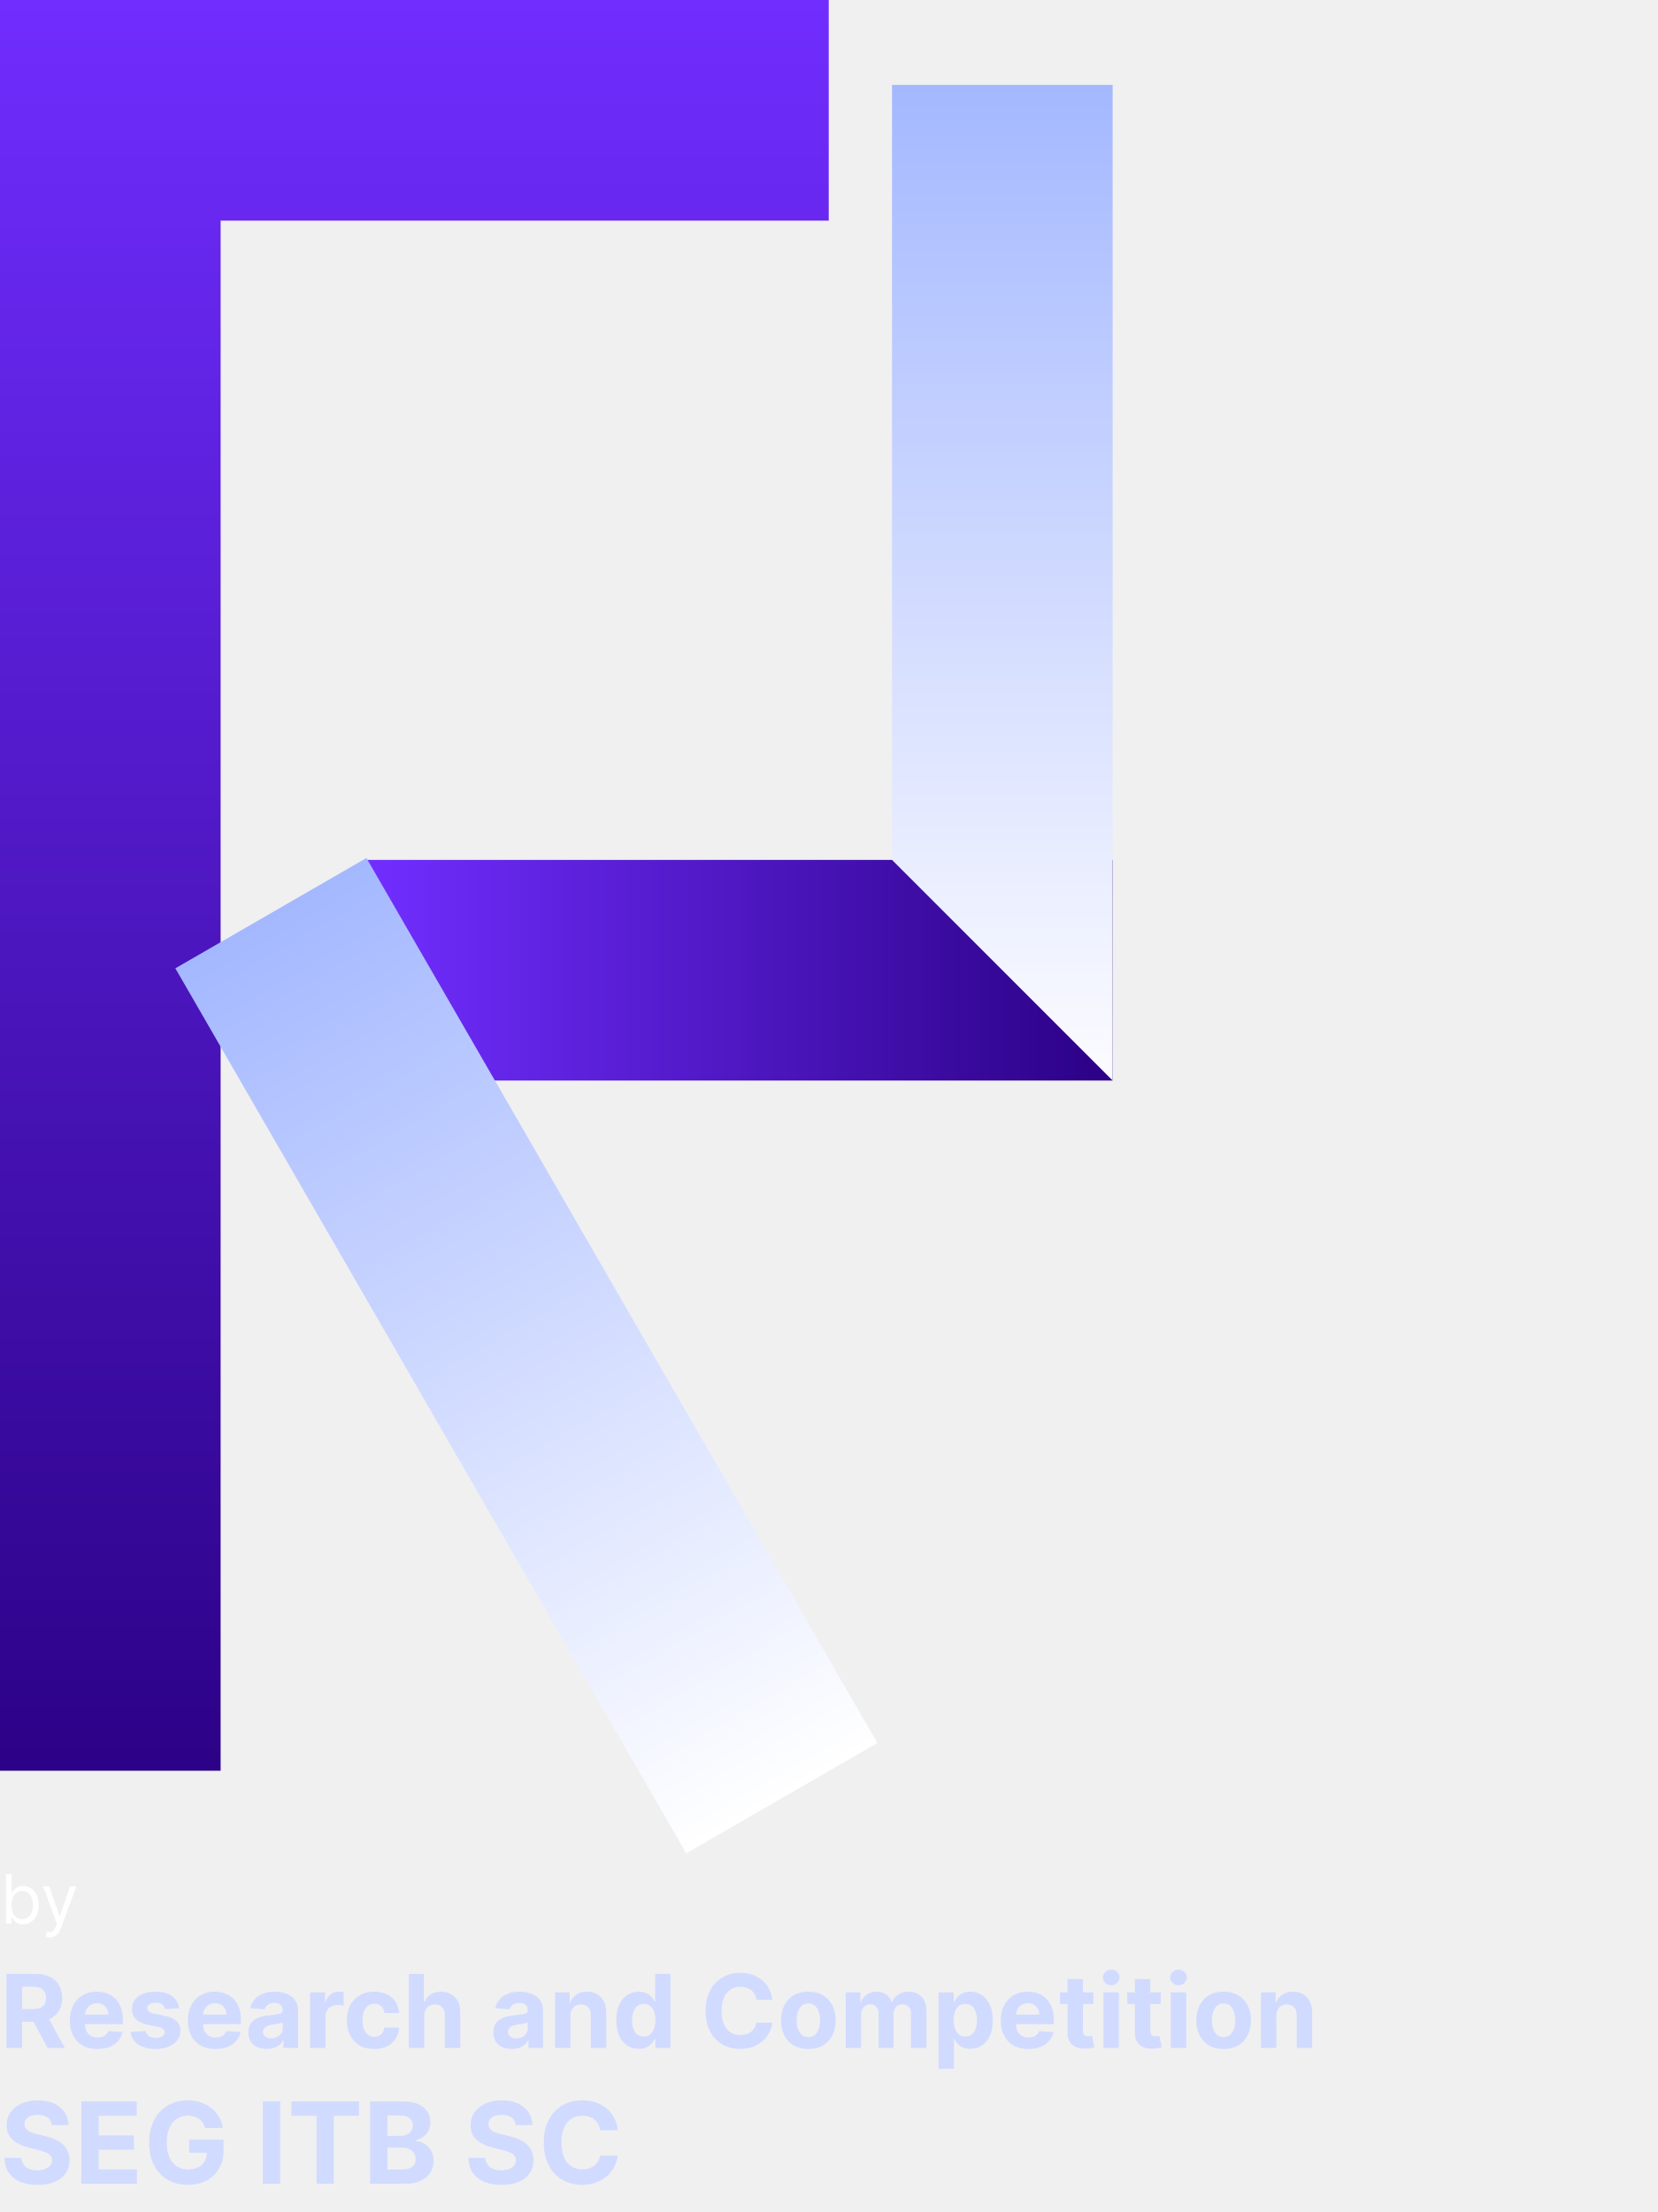
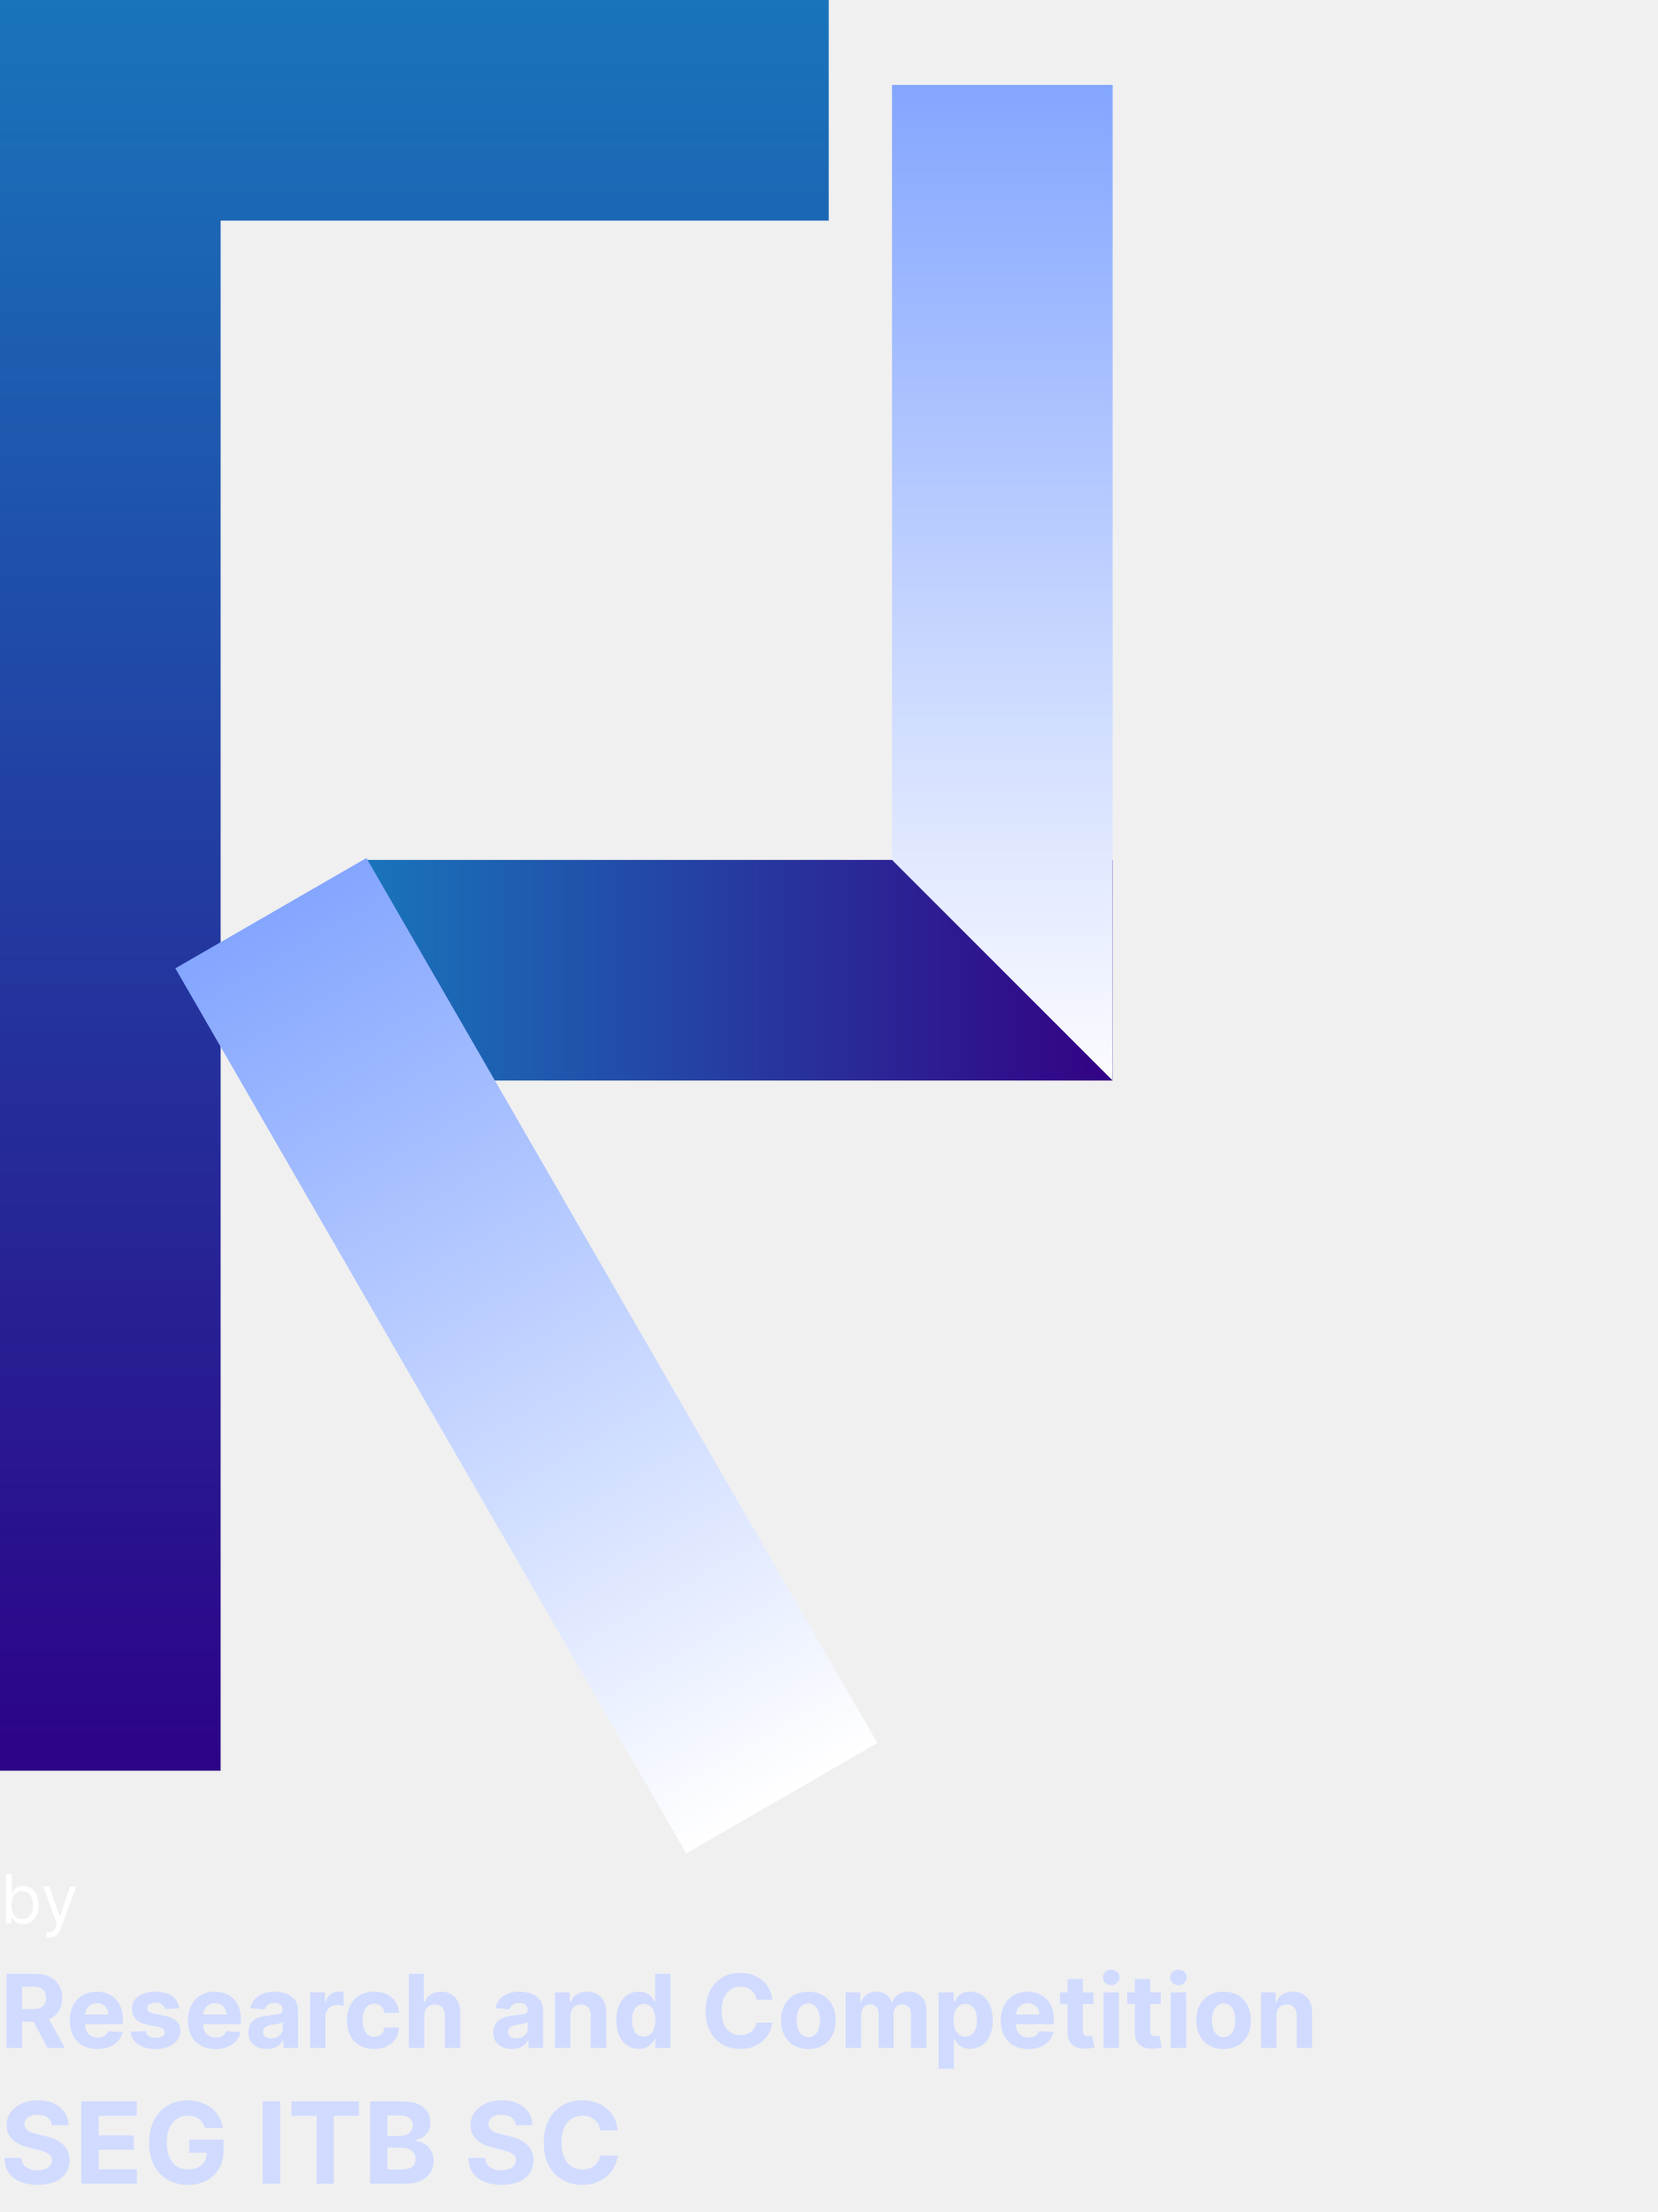
<svg xmlns="http://www.w3.org/2000/svg" width="293" height="391" viewBox="0 0 293 391" fill="none">
-   <path d="M0 0H39H146.5V39H39V313H0V0Z" fill="url(#paint0_linear_4_3)" />
-   <rect x="64.689" y="191" width="39" height="132" transform="rotate(-90 64.6892 191)" fill="url(#paint1_linear_4_3)" />
-   <path d="M157.689 15H196.689V191L157.689 152V15Z" fill="url(#paint2_linear_4_3)" />
-   <rect x="31" y="171.163" width="39" height="180.635" transform="rotate(-30 31 171.163)" fill="url(#paint3_linear_4_3)" />
+   <path d="M0 0H39H146.5V39H39V313H0V0Z" fill="url(#paint0_linear_6_12)" />
+   <rect x="64.689" y="191" width="39" height="132" transform="rotate(-90 64.6892 191)" fill="url(#paint1_linear_6_12)" />
+   <path d="M157.689 15H196.689V191L157.689 152V15Z" fill="url(#paint2_linear_6_12)" />
+   <rect x="31" y="171.163" width="39" height="180.635" transform="rotate(-30 31 171.163)" fill="url(#paint3_linear_6_12)" />
  <path d="M1.057 340V331.273H2.062V334.494H2.148C2.222 334.381 2.324 334.236 2.455 334.06C2.588 333.881 2.778 333.722 3.026 333.582C3.276 333.44 3.614 333.369 4.04 333.369C4.591 333.369 5.077 333.507 5.497 333.783C5.918 334.058 6.246 334.449 6.482 334.955C6.717 335.46 6.835 336.057 6.835 336.744C6.835 337.438 6.717 338.038 6.482 338.547C6.246 339.053 5.919 339.445 5.501 339.723C5.084 339.999 4.602 340.136 4.057 340.136C3.636 340.136 3.3 340.067 3.047 339.928C2.794 339.786 2.599 339.625 2.463 339.446C2.327 339.264 2.222 339.114 2.148 338.994H2.028V340H1.057ZM2.045 336.727C2.045 337.222 2.118 337.658 2.263 338.036C2.408 338.411 2.619 338.705 2.898 338.918C3.176 339.128 3.517 339.233 3.92 339.233C4.341 339.233 4.692 339.122 4.973 338.901C5.257 338.676 5.47 338.375 5.612 337.997C5.757 337.616 5.83 337.193 5.83 336.727C5.83 336.267 5.759 335.852 5.616 335.483C5.477 335.111 5.266 334.817 4.982 334.601C4.7 334.382 4.347 334.273 3.92 334.273C3.511 334.273 3.168 334.376 2.889 334.584C2.611 334.788 2.401 335.075 2.259 335.445C2.116 335.811 2.045 336.239 2.045 336.727ZM8.787 342.455C8.616 342.455 8.464 342.44 8.331 342.412C8.197 342.386 8.105 342.361 8.054 342.335L8.31 341.449C8.554 341.511 8.77 341.534 8.957 341.517C9.145 341.5 9.311 341.416 9.456 341.266C9.604 341.118 9.739 340.878 9.861 340.545L10.048 340.034L7.628 333.455H8.719L10.526 338.67H10.594L12.401 333.455H13.492L10.713 340.955C10.588 341.293 10.433 341.572 10.249 341.794C10.064 342.018 9.849 342.185 9.605 342.293C9.364 342.401 9.091 342.455 8.787 342.455Z" fill="white" />
  <path d="M1.138 362V348.909H6.303C7.291 348.909 8.135 349.086 8.834 349.44C9.537 349.789 10.072 350.286 10.438 350.929C10.809 351.568 10.994 352.32 10.994 353.185C10.994 354.055 10.807 354.803 10.432 355.429C10.057 356.051 9.513 356.528 8.802 356.861C8.094 357.193 7.238 357.359 6.232 357.359H2.774V355.135H5.785C6.313 355.135 6.752 355.062 7.102 354.918C7.451 354.773 7.711 354.555 7.881 354.266C8.056 353.976 8.143 353.616 8.143 353.185C8.143 352.751 8.056 352.384 7.881 352.086C7.711 351.788 7.449 351.562 7.095 351.408C6.746 351.251 6.305 351.172 5.772 351.172H3.906V362H1.138ZM8.207 356.043L11.461 362H8.406L5.222 356.043H8.207ZM17.215 362.192C16.205 362.192 15.336 361.987 14.607 361.578C13.883 361.165 13.325 360.581 12.933 359.827C12.541 359.068 12.345 358.171 12.345 357.136C12.345 356.126 12.541 355.239 12.933 354.477C13.325 353.714 13.877 353.119 14.588 352.693C15.304 352.267 16.144 352.054 17.107 352.054C17.754 352.054 18.357 352.158 18.916 352.367C19.478 352.572 19.968 352.881 20.386 353.294C20.808 353.707 21.136 354.227 21.37 354.854C21.605 355.476 21.722 356.205 21.722 357.04V357.788H13.431V356.1H19.159C19.159 355.708 19.073 355.361 18.903 355.058C18.732 354.756 18.496 354.519 18.193 354.349C17.895 354.174 17.548 354.087 17.151 354.087C16.738 354.087 16.372 354.183 16.052 354.374C15.737 354.562 15.489 354.815 15.31 355.135C15.132 355.45 15.04 355.802 15.036 356.19V357.794C15.036 358.28 15.125 358.7 15.304 359.053C15.487 359.407 15.745 359.68 16.078 359.871C16.41 360.063 16.804 360.159 17.26 360.159C17.563 360.159 17.84 360.116 18.091 360.031C18.343 359.946 18.558 359.818 18.737 359.648C18.916 359.477 19.052 359.268 19.146 359.021L21.664 359.188C21.536 359.793 21.274 360.321 20.878 360.773C20.486 361.22 19.979 361.57 19.357 361.821C18.739 362.068 18.025 362.192 17.215 362.192ZM31.668 354.982L29.175 355.135C29.132 354.922 29.041 354.73 28.9 354.56C28.759 354.385 28.574 354.246 28.344 354.144C28.118 354.038 27.848 353.984 27.532 353.984C27.11 353.984 26.754 354.074 26.465 354.253C26.175 354.428 26.03 354.662 26.03 354.956C26.03 355.19 26.124 355.388 26.311 355.55C26.499 355.712 26.82 355.842 27.276 355.94L29.053 356.298C30.008 356.494 30.72 356.81 31.188 357.244C31.657 357.679 31.892 358.25 31.892 358.957C31.892 359.601 31.702 360.165 31.323 360.651C30.948 361.137 30.432 361.516 29.776 361.789C29.124 362.058 28.372 362.192 27.519 362.192C26.22 362.192 25.184 361.921 24.413 361.38C23.646 360.835 23.196 360.093 23.064 359.156L25.742 359.015C25.823 359.411 26.019 359.714 26.33 359.923C26.642 360.127 27.04 360.229 27.526 360.229C28.003 360.229 28.387 360.138 28.676 359.955C28.97 359.767 29.119 359.526 29.124 359.232C29.119 358.985 29.015 358.783 28.811 358.625C28.606 358.463 28.291 358.339 27.864 358.254L26.164 357.915C25.205 357.724 24.492 357.391 24.023 356.918C23.558 356.445 23.326 355.842 23.326 355.109C23.326 354.479 23.497 353.935 23.837 353.479C24.183 353.023 24.666 352.672 25.288 352.425C25.915 352.178 26.648 352.054 27.487 352.054C28.727 352.054 29.703 352.316 30.415 352.84C31.131 353.364 31.549 354.078 31.668 354.982ZM38.081 362.192C37.071 362.192 36.201 361.987 35.473 361.578C34.748 361.165 34.19 360.581 33.798 359.827C33.406 359.068 33.21 358.171 33.21 357.136C33.21 356.126 33.406 355.239 33.798 354.477C34.19 353.714 34.742 353.119 35.453 352.693C36.169 352.267 37.009 352.054 37.972 352.054C38.62 352.054 39.223 352.158 39.781 352.367C40.343 352.572 40.834 352.881 41.251 353.294C41.673 353.707 42.001 354.227 42.235 354.854C42.47 355.476 42.587 356.205 42.587 357.04V357.788H34.297V356.1H40.024C40.024 355.708 39.939 355.361 39.768 355.058C39.598 354.756 39.361 354.519 39.059 354.349C38.76 354.174 38.413 354.087 38.017 354.087C37.603 354.087 37.237 354.183 36.917 354.374C36.602 354.562 36.355 354.815 36.176 355.135C35.997 355.45 35.905 355.802 35.901 356.19V357.794C35.901 358.28 35.99 358.7 36.169 359.053C36.353 359.407 36.61 359.68 36.943 359.871C37.275 360.063 37.669 360.159 38.125 360.159C38.428 360.159 38.705 360.116 38.956 360.031C39.208 359.946 39.423 359.818 39.602 359.648C39.781 359.477 39.917 359.268 40.011 359.021L42.529 359.188C42.402 359.793 42.14 360.321 41.743 360.773C41.351 361.22 40.844 361.57 40.222 361.821C39.604 362.068 38.89 362.192 38.081 362.192ZM47.164 362.185C46.537 362.185 45.979 362.077 45.489 361.859C44.999 361.638 44.611 361.312 44.326 360.881C44.044 360.447 43.904 359.906 43.904 359.258C43.904 358.712 44.004 358.254 44.204 357.884C44.404 357.513 44.677 357.214 45.022 356.989C45.367 356.763 45.76 356.592 46.199 356.477C46.642 356.362 47.106 356.281 47.592 356.234C48.163 356.175 48.623 356.119 48.973 356.068C49.322 356.013 49.576 355.932 49.733 355.825C49.891 355.719 49.97 355.561 49.97 355.352V355.314C49.97 354.909 49.842 354.596 49.586 354.374C49.335 354.153 48.977 354.042 48.512 354.042C48.022 354.042 47.633 354.151 47.343 354.368C47.053 354.581 46.861 354.849 46.767 355.173L44.249 354.969C44.377 354.372 44.628 353.857 45.003 353.422C45.378 352.983 45.862 352.646 46.454 352.412C47.051 352.173 47.741 352.054 48.525 352.054C49.071 352.054 49.593 352.118 50.091 352.246C50.594 352.374 51.039 352.572 51.427 352.84C51.819 353.109 52.128 353.454 52.354 353.876C52.58 354.293 52.693 354.794 52.693 355.378V362H50.11V360.638H50.034C49.876 360.945 49.665 361.216 49.401 361.45C49.137 361.68 48.819 361.862 48.449 361.994C48.078 362.121 47.65 362.185 47.164 362.185ZM47.944 360.306C48.344 360.306 48.698 360.227 49.005 360.07C49.311 359.908 49.552 359.69 49.727 359.418C49.902 359.145 49.989 358.836 49.989 358.491V357.449C49.904 357.504 49.787 357.555 49.637 357.602C49.492 357.645 49.328 357.685 49.145 357.724C48.962 357.758 48.779 357.79 48.596 357.82C48.412 357.845 48.246 357.869 48.097 357.89C47.777 357.937 47.498 358.011 47.26 358.114C47.021 358.216 46.836 358.354 46.703 358.529C46.571 358.7 46.505 358.913 46.505 359.168C46.505 359.539 46.64 359.822 46.908 360.018C47.181 360.21 47.526 360.306 47.944 360.306ZM54.805 362V352.182H57.445V353.895H57.548C57.727 353.286 58.027 352.825 58.449 352.514C58.871 352.199 59.356 352.041 59.906 352.041C60.043 352.041 60.19 352.05 60.347 352.067C60.505 352.084 60.644 352.107 60.763 352.137V354.553C60.635 354.515 60.458 354.481 60.232 354.451C60.006 354.421 59.8 354.406 59.612 354.406C59.212 354.406 58.854 354.494 58.538 354.668C58.227 354.839 57.98 355.077 57.797 355.384C57.618 355.691 57.528 356.045 57.528 356.445V362H54.805ZM66.15 362.192C65.144 362.192 64.279 361.979 63.554 361.553C62.834 361.122 62.28 360.526 61.893 359.763C61.509 359 61.317 358.122 61.317 357.129C61.317 356.124 61.511 355.241 61.899 354.483C62.291 353.72 62.847 353.126 63.567 352.7C64.287 352.269 65.144 352.054 66.137 352.054C66.993 352.054 67.743 352.21 68.387 352.521C69.03 352.832 69.54 353.268 69.915 353.831C70.29 354.393 70.496 355.054 70.535 355.812H67.965C67.893 355.322 67.701 354.928 67.39 354.63C67.083 354.327 66.68 354.176 66.182 354.176C65.76 354.176 65.391 354.291 65.076 354.521C64.765 354.747 64.522 355.077 64.347 355.512C64.172 355.947 64.085 356.473 64.085 357.091C64.085 357.717 64.17 358.25 64.341 358.689C64.515 359.128 64.76 359.462 65.076 359.692C65.391 359.923 65.76 360.038 66.182 360.038C66.493 360.038 66.772 359.974 67.019 359.846C67.27 359.718 67.477 359.533 67.639 359.29C67.805 359.043 67.914 358.746 67.965 358.401H70.535C70.492 359.151 70.287 359.812 69.921 360.383C69.559 360.95 69.058 361.393 68.419 361.712C67.78 362.032 67.023 362.192 66.15 362.192ZM75.001 356.324V362H72.278V348.909H74.924V353.914H75.039C75.261 353.335 75.619 352.881 76.113 352.553C76.608 352.22 77.228 352.054 77.973 352.054C78.655 352.054 79.25 352.203 79.757 352.501C80.268 352.795 80.664 353.219 80.946 353.773C81.231 354.323 81.372 354.982 81.368 355.749V362H78.644V356.234C78.649 355.629 78.495 355.158 78.184 354.822C77.877 354.485 77.447 354.317 76.893 354.317C76.522 354.317 76.194 354.396 75.909 354.553C75.627 354.711 75.406 354.941 75.244 355.244C75.086 355.542 75.005 355.902 75.001 356.324ZM90.476 362.185C89.85 362.185 89.291 362.077 88.802 361.859C88.311 361.638 87.924 361.312 87.638 360.881C87.357 360.447 87.216 359.906 87.216 359.258C87.216 358.712 87.316 358.254 87.517 357.884C87.717 357.513 87.99 357.214 88.335 356.989C88.68 356.763 89.072 356.592 89.511 356.477C89.954 356.362 90.419 356.281 90.904 356.234C91.475 356.175 91.936 356.119 92.285 356.068C92.635 356.013 92.888 355.932 93.046 355.825C93.204 355.719 93.282 355.561 93.282 355.352V355.314C93.282 354.909 93.154 354.596 92.899 354.374C92.647 354.153 92.289 354.042 91.825 354.042C91.335 354.042 90.945 354.151 90.655 354.368C90.365 354.581 90.174 354.849 90.08 355.173L87.561 354.969C87.689 354.372 87.941 353.857 88.316 353.422C88.691 352.983 89.174 352.646 89.767 352.412C90.363 352.173 91.054 352.054 91.838 352.054C92.383 352.054 92.905 352.118 93.404 352.246C93.907 352.374 94.352 352.572 94.74 352.84C95.132 353.109 95.441 353.454 95.666 353.876C95.892 354.293 96.005 354.794 96.005 355.378V362H93.423V360.638H93.346C93.189 360.945 92.978 361.216 92.713 361.45C92.449 361.68 92.132 361.862 91.761 361.994C91.39 362.121 90.962 362.185 90.476 362.185ZM91.256 360.306C91.657 360.306 92.01 360.227 92.317 360.07C92.624 359.908 92.865 359.69 93.039 359.418C93.214 359.145 93.302 358.836 93.302 358.491V357.449C93.216 357.504 93.099 357.555 92.95 357.602C92.805 357.645 92.641 357.685 92.458 357.724C92.275 357.758 92.091 357.79 91.908 357.82C91.725 357.845 91.559 357.869 91.409 357.89C91.09 357.937 90.811 358.011 90.572 358.114C90.334 358.216 90.148 358.354 90.016 358.529C89.884 358.7 89.818 358.913 89.818 359.168C89.818 359.539 89.952 359.822 90.221 360.018C90.493 360.21 90.838 360.306 91.256 360.306ZM100.841 356.324V362H98.118V352.182H100.713V353.914H100.828C101.045 353.343 101.41 352.891 101.921 352.559C102.433 352.222 103.053 352.054 103.781 352.054C104.463 352.054 105.058 352.203 105.565 352.501C106.072 352.8 106.466 353.226 106.747 353.78C107.028 354.33 107.169 354.986 107.169 355.749V362H104.446V356.234C104.45 355.634 104.297 355.165 103.986 354.828C103.675 354.487 103.246 354.317 102.701 354.317C102.335 354.317 102.011 354.396 101.729 354.553C101.452 354.711 101.235 354.941 101.077 355.244C100.924 355.542 100.845 355.902 100.841 356.324ZM112.933 362.16C112.187 362.16 111.512 361.968 110.907 361.585C110.306 361.197 109.829 360.628 109.475 359.878C109.126 359.124 108.951 358.199 108.951 357.104C108.951 355.979 109.132 355.043 109.494 354.298C109.856 353.548 110.338 352.987 110.939 352.616C111.544 352.241 112.206 352.054 112.927 352.054C113.476 352.054 113.934 352.148 114.301 352.335C114.672 352.518 114.97 352.749 115.196 353.026C115.426 353.298 115.601 353.567 115.72 353.831H115.803V348.909H118.52V362H115.835V360.428H115.72C115.592 360.7 115.411 360.971 115.177 361.239C114.947 361.504 114.646 361.723 114.275 361.898C113.909 362.072 113.461 362.16 112.933 362.16ZM113.796 359.993C114.235 359.993 114.606 359.874 114.908 359.635C115.215 359.392 115.449 359.053 115.611 358.619C115.778 358.184 115.861 357.675 115.861 357.091C115.861 356.507 115.78 356 115.618 355.57C115.456 355.139 115.221 354.807 114.915 354.572C114.608 354.338 114.235 354.221 113.796 354.221C113.349 354.221 112.971 354.342 112.665 354.585C112.358 354.828 112.126 355.165 111.968 355.595C111.81 356.026 111.731 356.524 111.731 357.091C111.731 357.662 111.81 358.167 111.968 358.606C112.13 359.04 112.362 359.381 112.665 359.629C112.971 359.871 113.349 359.993 113.796 359.993ZM136.526 353.492H133.726C133.675 353.13 133.571 352.808 133.413 352.527C133.256 352.241 133.053 351.999 132.806 351.798C132.559 351.598 132.273 351.445 131.949 351.338C131.63 351.232 131.282 351.178 130.907 351.178C130.23 351.178 129.64 351.347 129.137 351.683C128.634 352.016 128.244 352.501 127.967 353.141C127.69 353.776 127.552 354.547 127.552 355.455C127.552 356.388 127.69 357.172 127.967 357.807C128.248 358.442 128.64 358.921 129.143 359.245C129.646 359.569 130.228 359.731 130.888 359.731C131.259 359.731 131.602 359.682 131.917 359.584C132.237 359.486 132.52 359.343 132.768 359.156C133.015 358.964 133.219 358.732 133.381 358.459C133.547 358.186 133.662 357.875 133.726 357.526L136.526 357.538C136.454 358.139 136.273 358.719 135.983 359.277C135.697 359.831 135.312 360.327 134.826 360.766C134.344 361.201 133.769 361.546 133.1 361.802C132.435 362.053 131.683 362.179 130.844 362.179C129.676 362.179 128.632 361.915 127.711 361.386C126.795 360.858 126.071 360.093 125.538 359.092C125.01 358.09 124.746 356.878 124.746 355.455C124.746 354.027 125.014 352.812 125.551 351.811C126.088 350.81 126.817 350.047 127.737 349.523C128.657 348.994 129.693 348.73 130.844 348.73C131.602 348.73 132.305 348.837 132.953 349.05C133.605 349.263 134.182 349.574 134.685 349.983C135.188 350.388 135.597 350.884 135.912 351.472C136.232 352.06 136.437 352.734 136.526 353.492ZM142.896 362.192C141.903 362.192 141.044 361.981 140.32 361.559C139.6 361.133 139.044 360.54 138.651 359.782C138.259 359.019 138.063 358.135 138.063 357.129C138.063 356.115 138.259 355.229 138.651 354.47C139.044 353.707 139.6 353.115 140.32 352.693C141.044 352.267 141.903 352.054 142.896 352.054C143.889 352.054 144.745 352.267 145.465 352.693C146.19 353.115 146.748 353.707 147.14 354.47C147.532 355.229 147.728 356.115 147.728 357.129C147.728 358.135 147.532 359.019 147.14 359.782C146.748 360.54 146.19 361.133 145.465 361.559C144.745 361.981 143.889 362.192 142.896 362.192ZM142.909 360.082C143.36 360.082 143.737 359.955 144.04 359.699C144.343 359.439 144.57 359.085 144.724 358.638C144.882 358.19 144.96 357.681 144.96 357.11C144.96 356.539 144.882 356.03 144.724 355.582C144.57 355.135 144.343 354.781 144.04 354.521C143.737 354.261 143.36 354.131 142.909 354.131C142.453 354.131 142.069 354.261 141.758 354.521C141.451 354.781 141.219 355.135 141.061 355.582C140.908 356.03 140.831 356.539 140.831 357.11C140.831 357.681 140.908 358.19 141.061 358.638C141.219 359.085 141.451 359.439 141.758 359.699C142.069 359.955 142.453 360.082 142.909 360.082ZM149.499 362V352.182H152.094V353.914H152.209C152.414 353.339 152.754 352.885 153.232 352.553C153.709 352.22 154.28 352.054 154.945 352.054C155.618 352.054 156.191 352.222 156.664 352.559C157.137 352.891 157.453 353.343 157.61 353.914H157.713C157.913 353.352 158.275 352.902 158.799 352.565C159.328 352.224 159.952 352.054 160.672 352.054C161.588 352.054 162.332 352.346 162.903 352.93C163.478 353.509 163.766 354.332 163.766 355.397V362H161.049V355.934C161.049 355.388 160.904 354.979 160.615 354.707C160.325 354.434 159.963 354.298 159.528 354.298C159.034 354.298 158.648 354.455 158.371 354.771C158.094 355.082 157.955 355.493 157.955 356.004V362H155.316V355.876C155.316 355.395 155.177 355.011 154.9 354.726C154.627 354.44 154.267 354.298 153.82 354.298C153.517 354.298 153.244 354.374 153.002 354.528C152.763 354.677 152.573 354.888 152.433 355.161C152.292 355.429 152.222 355.744 152.222 356.107V362H149.499ZM165.917 365.682V352.182H168.601V353.831H168.723C168.842 353.567 169.015 353.298 169.241 353.026C169.471 352.749 169.769 352.518 170.135 352.335C170.506 352.148 170.966 352.054 171.516 352.054C172.232 352.054 172.893 352.241 173.498 352.616C174.103 352.987 174.586 353.548 174.949 354.298C175.311 355.043 175.492 355.979 175.492 357.104C175.492 358.199 175.315 359.124 174.961 359.878C174.612 360.628 174.135 361.197 173.53 361.585C172.929 361.968 172.256 362.16 171.51 362.16C170.981 362.16 170.532 362.072 170.161 361.898C169.795 361.723 169.494 361.504 169.26 361.239C169.025 360.971 168.846 360.7 168.723 360.428H168.64V365.682H165.917ZM168.582 357.091C168.582 357.675 168.663 358.184 168.825 358.619C168.987 359.053 169.221 359.392 169.528 359.635C169.835 359.874 170.208 359.993 170.647 359.993C171.09 359.993 171.465 359.871 171.772 359.629C172.079 359.381 172.311 359.04 172.469 358.606C172.631 358.167 172.711 357.662 172.711 357.091C172.711 356.524 172.633 356.026 172.475 355.595C172.317 355.165 172.085 354.828 171.778 354.585C171.471 354.342 171.094 354.221 170.647 354.221C170.204 354.221 169.829 354.338 169.522 354.572C169.219 354.807 168.987 355.139 168.825 355.57C168.663 356 168.582 356.507 168.582 357.091ZM181.782 362.192C180.772 362.192 179.903 361.987 179.174 361.578C178.449 361.165 177.891 360.581 177.499 359.827C177.107 359.068 176.911 358.171 176.911 357.136C176.911 356.126 177.107 355.239 177.499 354.477C177.891 353.714 178.443 353.119 179.155 352.693C179.871 352.267 180.71 352.054 181.673 352.054C182.321 352.054 182.924 352.158 183.482 352.367C184.045 352.572 184.535 352.881 184.952 353.294C185.374 353.707 185.702 354.227 185.937 354.854C186.171 355.476 186.288 356.205 186.288 357.04V357.788H177.998V356.1H183.725C183.725 355.708 183.64 355.361 183.469 355.058C183.299 354.756 183.062 354.519 182.76 354.349C182.461 354.174 182.114 354.087 181.718 354.087C181.305 354.087 180.938 354.183 180.618 354.374C180.303 354.562 180.056 354.815 179.877 355.135C179.698 355.45 179.606 355.802 179.602 356.19V357.794C179.602 358.28 179.692 358.7 179.871 359.053C180.054 359.407 180.312 359.68 180.644 359.871C180.976 360.063 181.371 360.159 181.827 360.159C182.129 360.159 182.406 360.116 182.657 360.031C182.909 359.946 183.124 359.818 183.303 359.648C183.482 359.477 183.618 359.268 183.712 359.021L186.231 359.188C186.103 359.793 185.841 360.321 185.444 360.773C185.052 361.22 184.545 361.57 183.923 361.821C183.305 362.068 182.591 362.192 181.782 362.192ZM193.287 352.182V354.227H187.375V352.182H193.287ZM188.717 349.83H191.44V358.983C191.44 359.234 191.479 359.43 191.555 359.571C191.632 359.707 191.738 359.803 191.875 359.859C192.015 359.914 192.177 359.942 192.361 359.942C192.488 359.942 192.616 359.931 192.744 359.91C192.872 359.884 192.97 359.865 193.038 359.852L193.466 361.879C193.33 361.921 193.138 361.97 192.891 362.026C192.644 362.085 192.344 362.121 191.99 362.134C191.334 362.16 190.758 362.072 190.264 361.872C189.774 361.672 189.393 361.361 189.12 360.939C188.847 360.517 188.713 359.984 188.717 359.341V349.83ZM195.061 362V352.182H197.784V362H195.061ZM196.429 350.916C196.024 350.916 195.677 350.782 195.387 350.513C195.102 350.241 194.959 349.915 194.959 349.536C194.959 349.161 195.102 348.839 195.387 348.57C195.677 348.298 196.024 348.161 196.429 348.161C196.834 348.161 197.179 348.298 197.465 348.57C197.754 348.839 197.899 349.161 197.899 349.536C197.899 349.915 197.754 350.241 197.465 350.513C197.179 350.782 196.834 350.916 196.429 350.916ZM205.188 352.182V354.227H199.275V352.182H205.188ZM200.618 349.83H203.341V358.983C203.341 359.234 203.379 359.43 203.456 359.571C203.532 359.707 203.639 359.803 203.775 359.859C203.916 359.914 204.078 359.942 204.261 359.942C204.389 359.942 204.517 359.931 204.645 359.91C204.772 359.884 204.87 359.865 204.939 359.852L205.367 361.879C205.23 361.921 205.039 361.97 204.792 362.026C204.544 362.085 204.244 362.121 203.89 362.134C203.234 362.16 202.659 362.072 202.164 361.872C201.674 361.672 201.293 361.361 201.02 360.939C200.748 360.517 200.613 359.984 200.618 359.341V349.83ZM206.962 362V352.182H209.685V362H206.962ZM208.33 350.916C207.925 350.916 207.577 350.782 207.288 350.513C207.002 350.241 206.859 349.915 206.859 349.536C206.859 349.161 207.002 348.839 207.288 348.57C207.577 348.298 207.925 348.161 208.33 348.161C208.734 348.161 209.08 348.298 209.365 348.57C209.655 348.839 209.8 349.161 209.8 349.536C209.8 349.915 209.655 350.241 209.365 350.513C209.08 350.782 208.734 350.916 208.33 350.916ZM216.302 362.192C215.309 362.192 214.45 361.981 213.726 361.559C213.006 361.133 212.45 360.54 212.058 359.782C211.666 359.019 211.47 358.135 211.47 357.129C211.47 356.115 211.666 355.229 212.058 354.47C212.45 353.707 213.006 353.115 213.726 352.693C214.45 352.267 215.309 352.054 216.302 352.054C217.295 352.054 218.151 352.267 218.872 352.693C219.596 353.115 220.154 353.707 220.546 354.47C220.938 355.229 221.134 356.115 221.134 357.129C221.134 358.135 220.938 359.019 220.546 359.782C220.154 360.54 219.596 361.133 218.872 361.559C218.151 361.981 217.295 362.192 216.302 362.192ZM216.315 360.082C216.767 360.082 217.144 359.955 217.446 359.699C217.749 359.439 217.977 359.085 218.13 358.638C218.288 358.19 218.367 357.681 218.367 357.11C218.367 356.539 218.288 356.03 218.13 355.582C217.977 355.135 217.749 354.781 217.446 354.521C217.144 354.261 216.767 354.131 216.315 354.131C215.859 354.131 215.475 354.261 215.164 354.521C214.857 354.781 214.625 355.135 214.468 355.582C214.314 356.03 214.237 356.539 214.237 357.11C214.237 357.681 214.314 358.19 214.468 358.638C214.625 359.085 214.857 359.439 215.164 359.699C215.475 359.955 215.859 360.082 216.315 360.082ZM225.628 356.324V362H222.905V352.182H225.5V353.914H225.615C225.833 353.343 226.197 352.891 226.708 352.559C227.22 352.222 227.84 352.054 228.568 352.054C229.25 352.054 229.845 352.203 230.352 352.501C230.859 352.8 231.253 353.226 231.534 353.78C231.816 354.33 231.956 354.986 231.956 355.749V362H229.233V356.234C229.237 355.634 229.084 355.165 228.773 354.828C228.462 354.487 228.034 354.317 227.488 354.317C227.122 354.317 226.798 354.396 226.517 354.553C226.24 354.711 226.022 354.941 225.865 355.244C225.711 355.542 225.632 355.902 225.628 356.324ZM9.155 375.638C9.098 375.065 8.854 374.62 8.423 374.303C7.992 373.985 7.408 373.827 6.669 373.827C6.167 373.827 5.743 373.898 5.398 374.04C5.052 374.177 4.787 374.369 4.602 374.615C4.422 374.861 4.332 375.141 4.332 375.453C4.323 375.714 4.377 375.941 4.496 376.135C4.619 376.329 4.787 376.497 5 376.639C5.213 376.777 5.459 376.897 5.739 377.001C6.018 377.101 6.316 377.186 6.634 377.257L7.94 377.57C8.575 377.712 9.157 377.901 9.688 378.138C10.218 378.375 10.677 378.666 11.065 379.011C11.454 379.357 11.754 379.764 11.967 380.233C12.185 380.702 12.296 381.239 12.301 381.845C12.296 382.735 12.069 383.507 11.619 384.161C11.174 384.809 10.53 385.313 9.688 385.673C8.849 386.028 7.839 386.206 6.655 386.206C5.481 386.206 4.458 386.026 3.587 385.666C2.72 385.306 2.043 384.774 1.555 384.068C1.072 383.358 0.819 382.48 0.795 381.433H3.771C3.804 381.921 3.944 382.328 4.19 382.655C4.441 382.977 4.775 383.221 5.192 383.386C5.613 383.547 6.089 383.628 6.619 383.628C7.14 383.628 7.592 383.552 7.976 383.401C8.364 383.249 8.665 383.038 8.878 382.768C9.091 382.499 9.197 382.188 9.197 381.838C9.197 381.511 9.1 381.237 8.906 381.014C8.717 380.792 8.438 380.602 8.068 380.446C7.704 380.29 7.256 380.148 6.726 380.02L5.142 379.622C3.916 379.324 2.947 378.857 2.237 378.223C1.527 377.589 1.174 376.734 1.179 375.659C1.174 374.778 1.409 374.009 1.882 373.351C2.36 372.693 3.016 372.179 3.849 371.81C4.683 371.44 5.63 371.256 6.69 371.256C7.77 371.256 8.712 371.44 9.517 371.81C10.327 372.179 10.956 372.693 11.406 373.351C11.856 374.009 12.088 374.771 12.102 375.638H9.155ZM14.37 386V371.455H24.171V373.99H17.445V377.456H23.666V379.991H17.445V383.464H24.199V386H14.37ZM36.261 376.156C36.161 375.811 36.022 375.505 35.842 375.24C35.662 374.97 35.441 374.743 35.181 374.558C34.925 374.369 34.632 374.224 34.3 374.125C33.974 374.026 33.611 373.976 33.214 373.976C32.47 373.976 31.817 374.161 31.254 374.53C30.695 374.899 30.259 375.437 29.947 376.142C29.634 376.843 29.478 377.7 29.478 378.713C29.478 379.726 29.632 380.588 29.94 381.298C30.247 382.009 30.683 382.551 31.246 382.925C31.81 383.294 32.475 383.479 33.242 383.479C33.938 383.479 34.532 383.356 35.025 383.109C35.522 382.858 35.901 382.506 36.161 382.051C36.426 381.597 36.559 381.059 36.559 380.439L37.184 380.531H33.434V378.216H39.521V380.048C39.521 381.327 39.251 382.425 38.711 383.344C38.171 384.258 37.428 384.963 36.481 385.46C35.534 385.953 34.45 386.199 33.228 386.199C31.864 386.199 30.666 385.898 29.634 385.297C28.602 384.691 27.797 383.831 27.22 382.719C26.646 381.601 26.36 380.276 26.36 378.741C26.36 377.562 26.53 376.511 26.871 375.588C27.217 374.66 27.7 373.874 28.32 373.23C28.941 372.586 29.663 372.096 30.486 371.76C31.31 371.424 32.203 371.256 33.164 371.256C33.988 371.256 34.755 371.376 35.465 371.618C36.175 371.855 36.805 372.191 37.354 372.626C37.908 373.062 38.361 373.58 38.711 374.182C39.061 374.778 39.286 375.437 39.386 376.156H36.261ZM49.535 371.455V386H46.459V371.455H49.535ZM51.511 373.99V371.455H63.457V373.99H59.004V386H55.964V373.99H51.511ZM65.424 386V371.455H71.248C72.318 371.455 73.211 371.613 73.926 371.93C74.641 372.248 75.178 372.688 75.538 373.251C75.898 373.81 76.078 374.454 76.078 375.183C76.078 375.751 75.964 376.251 75.737 376.682C75.51 377.108 75.197 377.458 74.799 377.733C74.406 378.003 73.957 378.195 73.45 378.308V378.45C74.004 378.474 74.522 378.63 75.005 378.919C75.493 379.208 75.888 379.613 76.191 380.134C76.494 380.65 76.646 381.265 76.646 381.98C76.646 382.752 76.454 383.441 76.071 384.047C75.692 384.648 75.131 385.124 74.387 385.474C73.644 385.825 72.728 386 71.639 386H65.424ZM68.5 383.486H71.007C71.864 383.486 72.489 383.322 72.882 382.996C73.275 382.664 73.471 382.224 73.471 381.675C73.471 381.272 73.374 380.917 73.18 380.609C72.986 380.302 72.709 380.06 72.349 379.885C71.994 379.71 71.57 379.622 71.078 379.622H68.5V383.486ZM68.5 377.541H70.779C71.201 377.541 71.575 377.468 71.902 377.321C72.233 377.17 72.493 376.956 72.683 376.682C72.877 376.407 72.974 376.078 72.974 375.695C72.974 375.169 72.787 374.745 72.413 374.423C72.044 374.101 71.518 373.94 70.836 373.94H68.5V377.541ZM91.166 375.638C91.11 375.065 90.866 374.62 90.435 374.303C90.004 373.985 89.419 373.827 88.681 373.827C88.179 373.827 87.755 373.898 87.409 374.04C87.064 374.177 86.799 374.369 86.614 374.615C86.434 374.861 86.344 375.141 86.344 375.453C86.335 375.714 86.389 375.941 86.507 376.135C86.631 376.329 86.799 376.497 87.012 376.639C87.225 376.777 87.471 376.897 87.75 377.001C88.03 377.101 88.328 377.186 88.645 377.257L89.952 377.57C90.587 377.712 91.169 377.901 91.699 378.138C92.23 378.375 92.689 378.666 93.077 379.011C93.465 379.357 93.766 379.764 93.979 380.233C94.197 380.702 94.308 381.239 94.313 381.845C94.308 382.735 94.081 383.507 93.631 384.161C93.186 384.809 92.542 385.313 91.699 385.673C90.861 386.028 89.85 386.206 88.666 386.206C87.492 386.206 86.47 386.026 85.598 385.666C84.732 385.306 84.055 384.774 83.567 384.068C83.084 383.358 82.831 382.48 82.807 381.433H85.783C85.816 381.921 85.956 382.328 86.202 382.655C86.453 382.977 86.787 383.221 87.204 383.386C87.625 383.547 88.101 383.628 88.631 383.628C89.152 383.628 89.604 383.552 89.988 383.401C90.376 383.249 90.677 383.038 90.89 382.768C91.103 382.499 91.209 382.188 91.209 381.838C91.209 381.511 91.112 381.237 90.918 381.014C90.729 380.792 90.449 380.602 90.08 380.446C89.715 380.29 89.268 380.148 88.738 380.02L87.154 379.622C85.927 379.324 84.959 378.857 84.249 378.223C83.539 377.589 83.186 376.734 83.191 375.659C83.186 374.778 83.42 374.009 83.894 373.351C84.372 372.693 85.028 372.179 85.861 371.81C86.695 371.44 87.641 371.256 88.702 371.256C89.782 371.256 90.724 371.44 91.529 371.81C92.338 372.179 92.968 372.693 93.418 373.351C93.868 374.009 94.1 374.771 94.114 375.638H91.166ZM109.215 376.547H106.104C106.048 376.144 105.932 375.787 105.756 375.474C105.581 375.157 105.356 374.887 105.082 374.665C104.807 374.442 104.49 374.272 104.13 374.153C103.775 374.035 103.389 373.976 102.972 373.976C102.219 373.976 101.564 374.163 101.005 374.537C100.446 374.906 100.013 375.446 99.705 376.156C99.397 376.862 99.244 377.719 99.244 378.727C99.244 379.764 99.397 380.635 99.705 381.341C100.018 382.046 100.453 382.579 101.012 382.939C101.571 383.299 102.217 383.479 102.951 383.479C103.363 383.479 103.744 383.424 104.094 383.315C104.45 383.206 104.764 383.048 105.039 382.839C105.314 382.626 105.541 382.368 105.721 382.065C105.906 381.762 106.033 381.417 106.104 381.028L109.215 381.043C109.135 381.71 108.933 382.354 108.612 382.974C108.294 383.59 107.866 384.142 107.326 384.629C106.791 385.112 106.152 385.496 105.408 385.78C104.67 386.059 103.834 386.199 102.901 386.199C101.604 386.199 100.444 385.905 99.421 385.318C98.403 384.731 97.598 383.881 97.006 382.768C96.419 381.656 96.126 380.309 96.126 378.727C96.126 377.141 96.424 375.792 97.021 374.679C97.617 373.566 98.427 372.719 99.45 372.136C100.472 371.549 101.623 371.256 102.901 371.256C103.744 371.256 104.525 371.374 105.245 371.611C105.969 371.848 106.611 372.193 107.17 372.648C107.728 373.098 108.183 373.649 108.533 374.303C108.888 374.956 109.116 375.704 109.215 376.547Z" fill="#D1DBFF" />
  <defs>
-     <linearGradient id="paint0_linear_4_3" x1="73.25" y1="0" x2="73.25" y2="313" gradientUnits="userSpaceOnUse">
-       <stop stop-color="#702DFE" />
+     <linearGradient id="paint0_linear_6_12" x1="73.25" y1="0" x2="73.25" y2="313" gradientUnits="userSpaceOnUse">
+       <stop stop-color="#1974BB" />
      <stop offset="1" stop-color="#2C0287" />
    </linearGradient>
-     <linearGradient id="paint1_linear_4_3" x1="84.189" y1="191" x2="84.189" y2="323" gradientUnits="userSpaceOnUse">
-       <stop stop-color="#712EFF" />
-       <stop offset="1" stop-color="#2B0185" />
+     <linearGradient id="paint1_linear_6_12" x1="84.189" y1="191" x2="84.189" y2="323" gradientUnits="userSpaceOnUse">
+       <stop stop-color="#1974BB" />
+       <stop offset="1" stop-color="#330185" />
    </linearGradient>
-     <linearGradient id="paint2_linear_4_3" x1="177.189" y1="15" x2="177.189" y2="191" gradientUnits="userSpaceOnUse">
-       <stop stop-color="#A4B8FF" />
+     <linearGradient id="paint2_linear_6_12" x1="177.189" y1="15" x2="177.189" y2="191" gradientUnits="userSpaceOnUse">
+       <stop stop-color="#84A6FF" />
      <stop offset="1" stop-color="#FCFCFF" />
    </linearGradient>
-     <linearGradient id="paint3_linear_4_3" x1="50.5" y1="171.163" x2="50.5" y2="351.798" gradientUnits="userSpaceOnUse">
-       <stop stop-color="#A4B8FF" />
+     <linearGradient id="paint3_linear_6_12" x1="50.5" y1="171.163" x2="50.5" y2="351.798" gradientUnits="userSpaceOnUse">
+       <stop stop-color="#84A6FF" />
      <stop offset="1" stop-color="white" />
    </linearGradient>
  </defs>
</svg>
